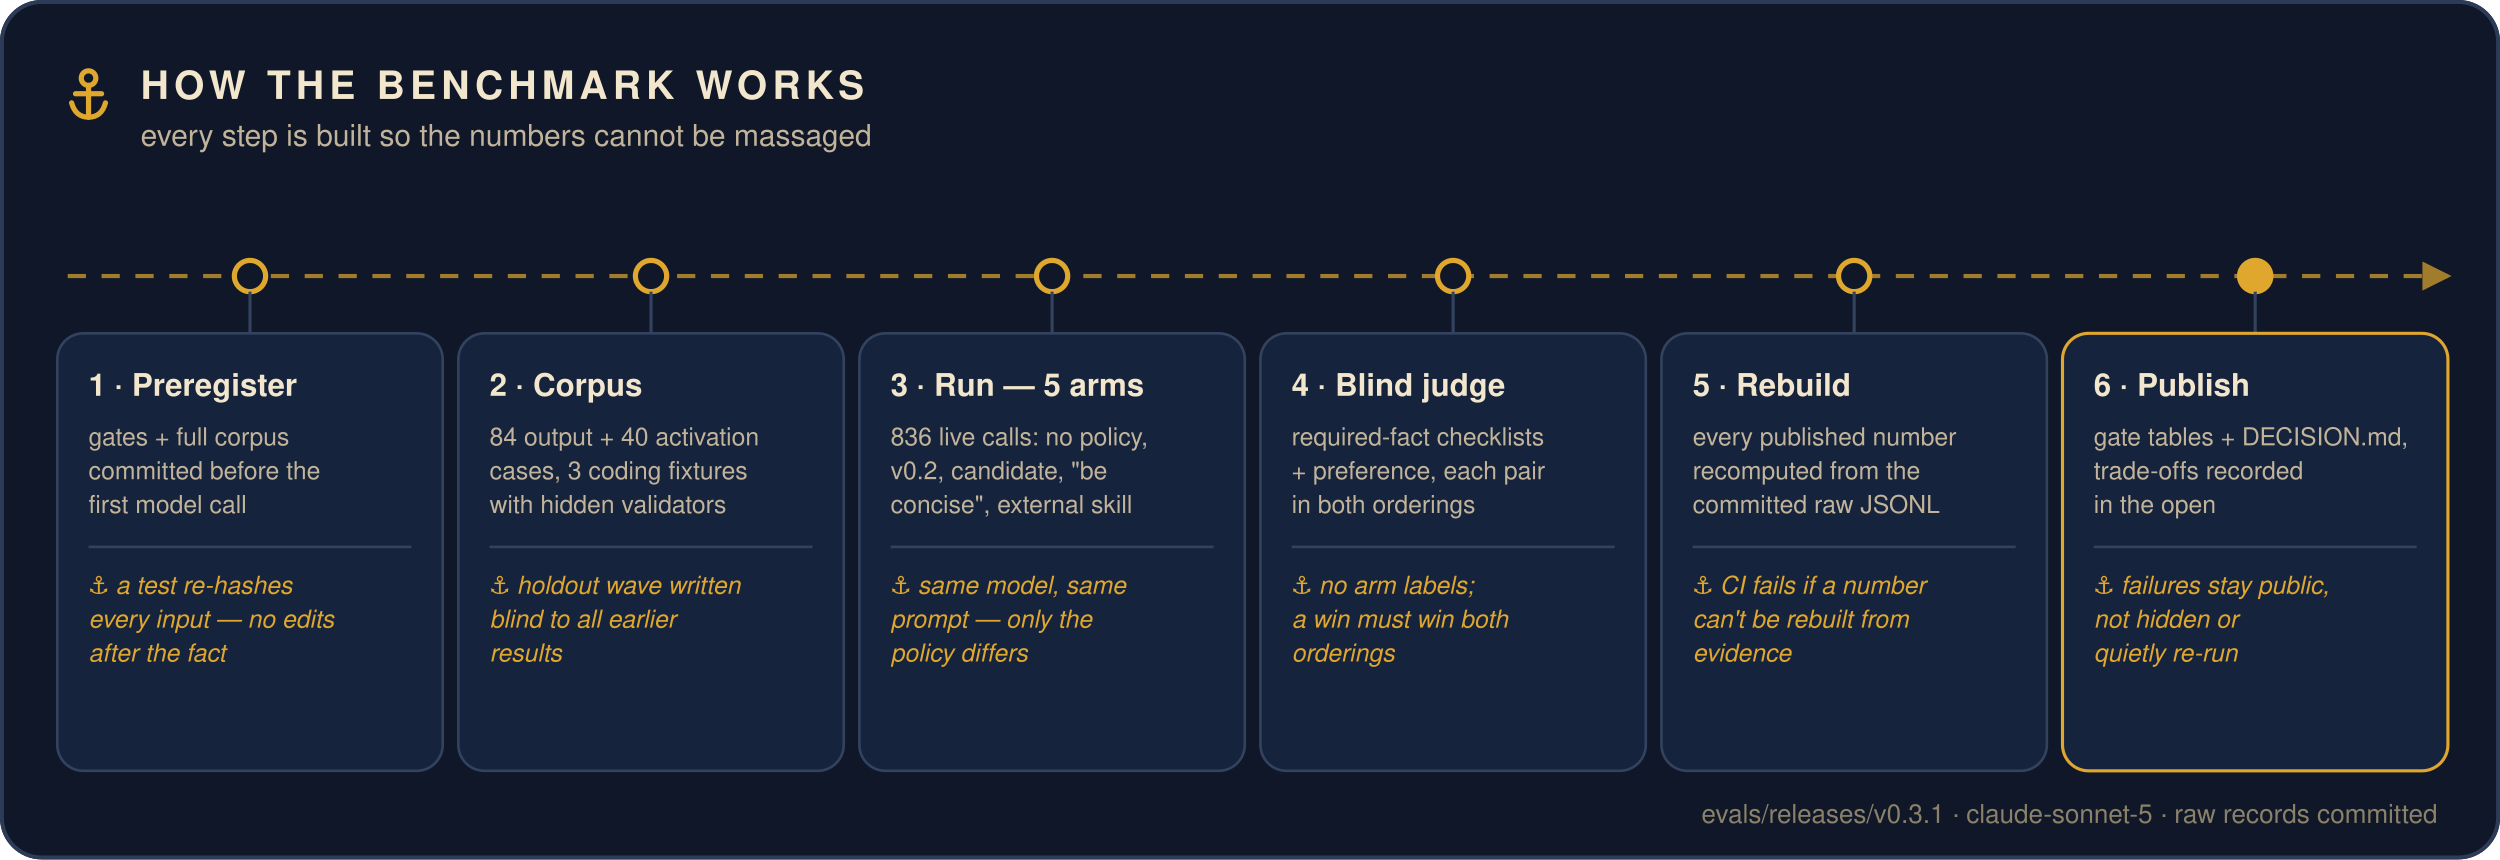
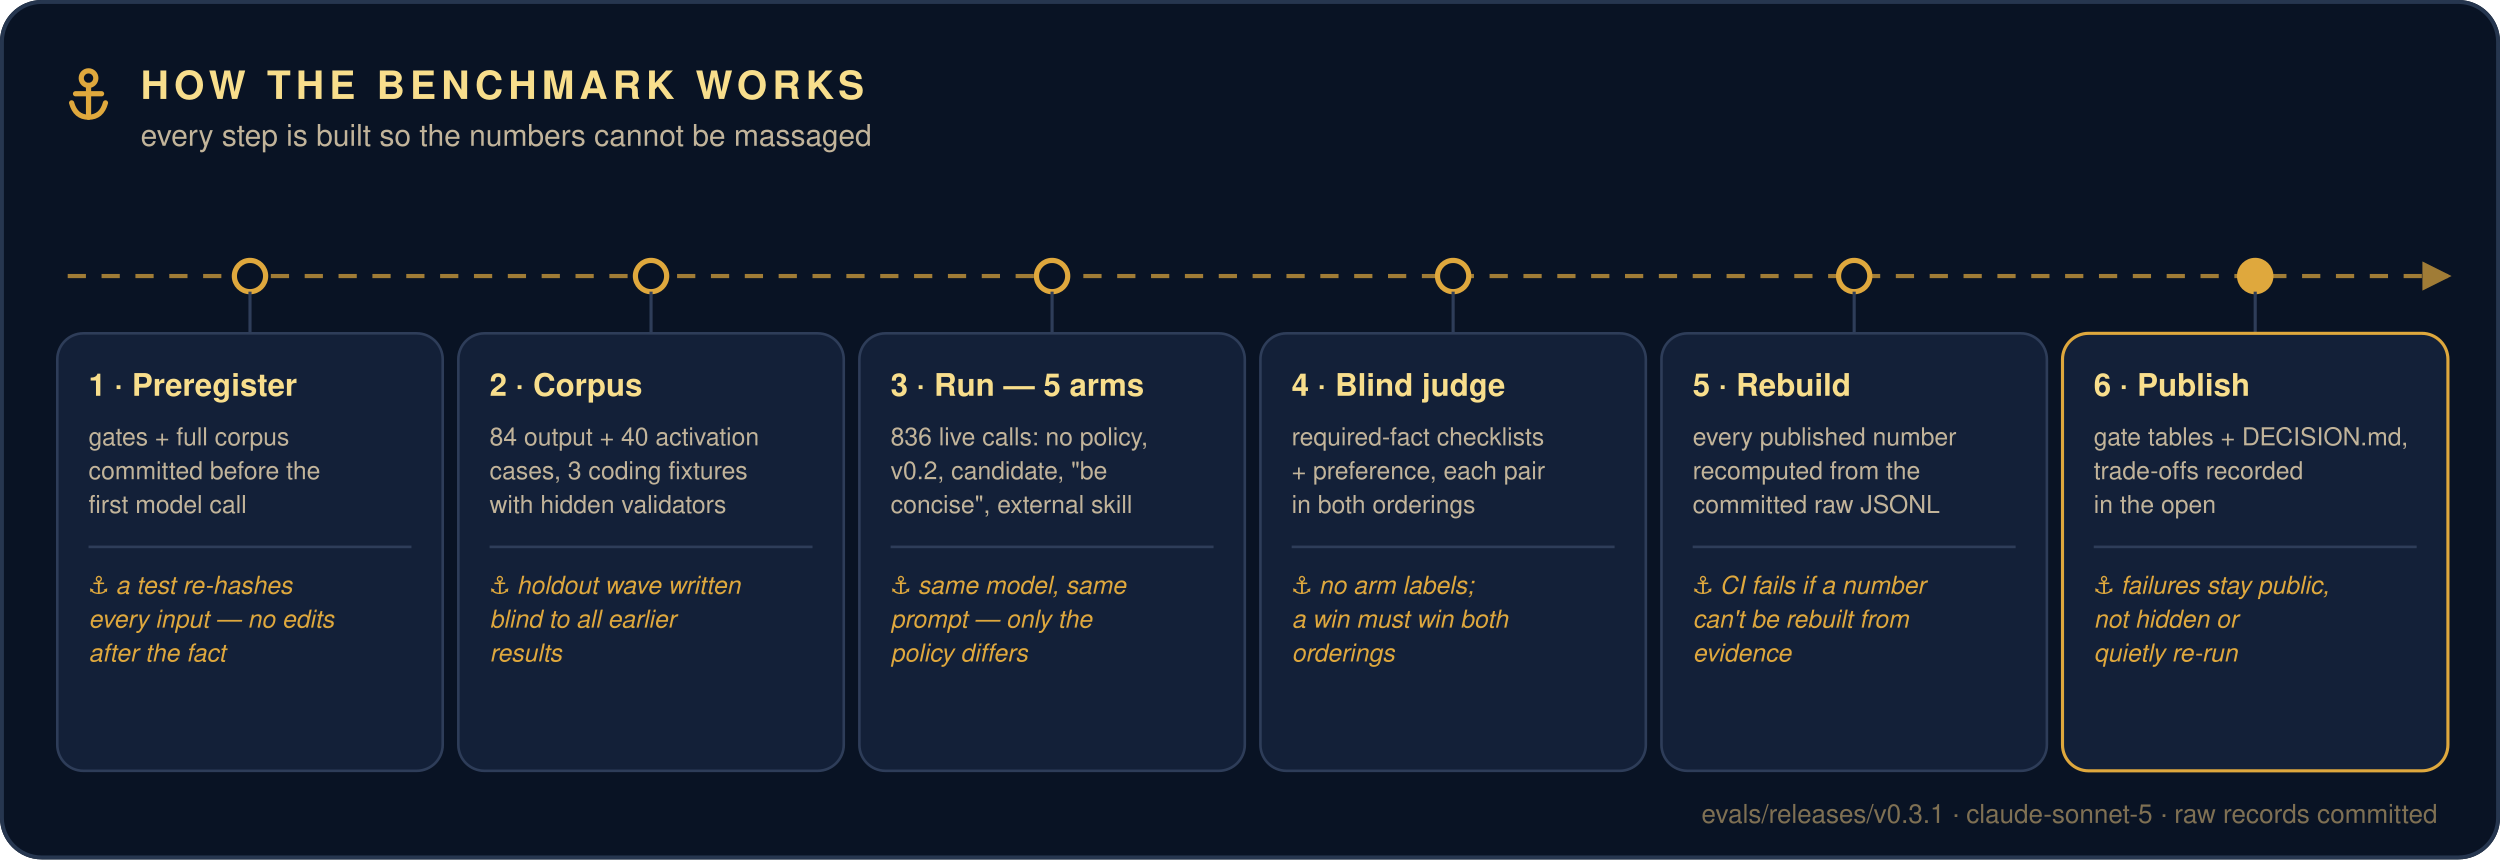
<svg xmlns="http://www.w3.org/2000/svg" width="960" height="330" viewBox="0 0 960 330" role="img" aria-label="How the benchmark works: six stages from preregistration to publication, each with a mechanism that prevents massaging the numbers">
  <style>
    text { font-family: -apple-system, "Segoe UI", Helvetica, Arial, sans-serif; }
-     .t { font-size: 12px; font-weight: 600; fill: #f2e6cc; }
+     .t { font-size: 12px; font-weight: 600; fill: #f8de8c; }
    .d { font-size: 9.5px; fill: #c2b49a; }
-     .g { font-size: 9.5px; font-style: italic; fill: #e0a72e; }
+     .g { font-size: 9.5px; font-style: italic; fill: #dfa83d; }
  </style>
-   <rect x="0" y="0" width="960" height="330" rx="16" fill="#0f1728" />
-   <rect x="0.75" y="0.75" width="958.5" height="328.5" rx="15.25" fill="none" stroke="#2c3b57" stroke-width="1.5" />
+   <rect x="0" y="0" width="960" height="330" rx="16" fill="#091324" />
+   <rect x="0.75" y="0.75" width="958.5" height="328.5" rx="15.25" fill="none" stroke="#26364f" stroke-width="1.5" />
  <defs>
    <marker id="arrow" viewBox="0 0 8 8" refX="7" refY="4" markerWidth="7" markerHeight="7" orient="auto">
-       <path d="M0,0 L8,4 L0,8 z" fill="#e0a72e" />
+       <path d="M0,0 L8,4 L0,8 z" fill="#dfa83d" />
    </marker>
  </defs>
-   <g transform="translate(26,26)" stroke="#e0a72e" stroke-width="2" fill="none" stroke-linecap="round">
+   <g transform="translate(26,26)" stroke="#dfa83d" stroke-width="2" fill="none" stroke-linecap="round">
    <circle cx="8" cy="4" r="2.8" />
    <line x1="8" y1="6.8" x2="8" y2="19" />
    <line x1="3" y1="10" x2="13" y2="10" />
    <path d="M1.5,13.5 Q3,19 8,19 Q13,19 14.5,13.5" />
  </g>
-   <text x="54" y="38" style="font-size:15px;font-weight:600;fill:#f2e6cc;letter-spacing:2px;">HOW THE BENCHMARK WORKS</text>
+   <text x="54" y="38" style="font-size:15px;font-weight:600;fill:#f8de8c;letter-spacing:2px;">HOW THE BENCHMARK WORKS</text>
  <text x="54" y="56" style="font-size:11.5px;fill:#c2b49a;">every step is built so the numbers cannot be massaged</text>
-   <line x1="26" y1="106" x2="940" y2="106" stroke="#e0a72e" stroke-width="1.6" stroke-dasharray="7 6" opacity="0.7" marker-end="url(#arrow)" />
+   <line x1="26" y1="106" x2="940" y2="106" stroke="#dfa83d" stroke-width="1.6" stroke-dasharray="7 6" opacity="0.7" marker-end="url(#arrow)" />
  <g transform="translate(22,0)">
-     <circle cx="74" cy="106" r="6" fill="#0f1728" stroke="#e0a72e" stroke-width="2" />
-     <line x1="74" y1="112" x2="74" y2="128" stroke="#33425f" stroke-width="1.2" />
-     <rect x="0" y="128" width="148" height="168" rx="10" fill="#16233c" stroke="#33425f" />
+     <circle cx="74" cy="106" r="6" fill="#091324" stroke="#dfa83d" stroke-width="2" />
+     <line x1="74" y1="112" x2="74" y2="128" stroke="#2e3d59" stroke-width="1.2" />
+     <rect x="0" y="128" width="148" height="168" rx="10" fill="#132038" stroke="#2e3d59" />
    <text x="12" y="152" class="t">1 · Preregister</text>
    <text x="12" y="171" class="d">gates + full corpus</text>
    <text x="12" y="184" class="d">committed before the</text>
    <text x="12" y="197" class="d">first model call</text>
-     <line x1="12" y1="210" x2="136" y2="210" stroke="#33425f" />
+     <line x1="12" y1="210" x2="136" y2="210" stroke="#2e3d59" />
    <text x="12" y="228" class="g">⚓ a test re-hashes</text>
    <text x="12" y="241" class="g">every input — no edits</text>
    <text x="12" y="254" class="g">after the fact</text>
  </g>
  <g transform="translate(176,0)">
-     <circle cx="74" cy="106" r="6" fill="#0f1728" stroke="#e0a72e" stroke-width="2" />
-     <line x1="74" y1="112" x2="74" y2="128" stroke="#33425f" stroke-width="1.2" />
-     <rect x="0" y="128" width="148" height="168" rx="10" fill="#16233c" stroke="#33425f" />
+     <circle cx="74" cy="106" r="6" fill="#091324" stroke="#dfa83d" stroke-width="2" />
+     <line x1="74" y1="112" x2="74" y2="128" stroke="#2e3d59" stroke-width="1.2" />
+     <rect x="0" y="128" width="148" height="168" rx="10" fill="#132038" stroke="#2e3d59" />
    <text x="12" y="152" class="t">2 · Corpus</text>
    <text x="12" y="171" class="d">84 output + 40 activation</text>
    <text x="12" y="184" class="d">cases, 3 coding fixtures</text>
    <text x="12" y="197" class="d">with hidden validators</text>
-     <line x1="12" y1="210" x2="136" y2="210" stroke="#33425f" />
+     <line x1="12" y1="210" x2="136" y2="210" stroke="#2e3d59" />
    <text x="12" y="228" class="g">⚓ holdout wave written</text>
    <text x="12" y="241" class="g">blind to all earlier</text>
    <text x="12" y="254" class="g">results</text>
  </g>
  <g transform="translate(330,0)">
-     <circle cx="74" cy="106" r="6" fill="#0f1728" stroke="#e0a72e" stroke-width="2" />
-     <line x1="74" y1="112" x2="74" y2="128" stroke="#33425f" stroke-width="1.2" />
-     <rect x="0" y="128" width="148" height="168" rx="10" fill="#16233c" stroke="#33425f" />
+     <circle cx="74" cy="106" r="6" fill="#091324" stroke="#dfa83d" stroke-width="2" />
+     <line x1="74" y1="112" x2="74" y2="128" stroke="#2e3d59" stroke-width="1.2" />
+     <rect x="0" y="128" width="148" height="168" rx="10" fill="#132038" stroke="#2e3d59" />
    <text x="12" y="152" class="t">3 · Run — 5 arms</text>
    <text x="12" y="171" class="d">836 live calls: no policy,</text>
    <text x="12" y="184" class="d">v0.2, candidate, "be</text>
    <text x="12" y="197" class="d">concise", external skill</text>
-     <line x1="12" y1="210" x2="136" y2="210" stroke="#33425f" />
+     <line x1="12" y1="210" x2="136" y2="210" stroke="#2e3d59" />
    <text x="12" y="228" class="g">⚓ same model, same</text>
    <text x="12" y="241" class="g">prompt — only the</text>
    <text x="12" y="254" class="g">policy differs</text>
  </g>
  <g transform="translate(484,0)">
-     <circle cx="74" cy="106" r="6" fill="#0f1728" stroke="#e0a72e" stroke-width="2" />
-     <line x1="74" y1="112" x2="74" y2="128" stroke="#33425f" stroke-width="1.2" />
-     <rect x="0" y="128" width="148" height="168" rx="10" fill="#16233c" stroke="#33425f" />
+     <circle cx="74" cy="106" r="6" fill="#091324" stroke="#dfa83d" stroke-width="2" />
+     <line x1="74" y1="112" x2="74" y2="128" stroke="#2e3d59" stroke-width="1.2" />
+     <rect x="0" y="128" width="148" height="168" rx="10" fill="#132038" stroke="#2e3d59" />
    <text x="12" y="152" class="t">4 · Blind judge</text>
    <text x="12" y="171" class="d">required-fact checklists</text>
    <text x="12" y="184" class="d">+ preference, each pair</text>
    <text x="12" y="197" class="d">in both orderings</text>
-     <line x1="12" y1="210" x2="136" y2="210" stroke="#33425f" />
+     <line x1="12" y1="210" x2="136" y2="210" stroke="#2e3d59" />
    <text x="12" y="228" class="g">⚓ no arm labels;</text>
    <text x="12" y="241" class="g">a win must win both</text>
    <text x="12" y="254" class="g">orderings</text>
  </g>
  <g transform="translate(638,0)">
-     <circle cx="74" cy="106" r="6" fill="#0f1728" stroke="#e0a72e" stroke-width="2" />
-     <line x1="74" y1="112" x2="74" y2="128" stroke="#33425f" stroke-width="1.2" />
-     <rect x="0" y="128" width="148" height="168" rx="10" fill="#16233c" stroke="#33425f" />
+     <circle cx="74" cy="106" r="6" fill="#091324" stroke="#dfa83d" stroke-width="2" />
+     <line x1="74" y1="112" x2="74" y2="128" stroke="#2e3d59" stroke-width="1.2" />
+     <rect x="0" y="128" width="148" height="168" rx="10" fill="#132038" stroke="#2e3d59" />
    <text x="12" y="152" class="t">5 · Rebuild</text>
    <text x="12" y="171" class="d">every published number</text>
    <text x="12" y="184" class="d">recomputed from the</text>
    <text x="12" y="197" class="d">committed raw JSONL</text>
-     <line x1="12" y1="210" x2="136" y2="210" stroke="#33425f" />
+     <line x1="12" y1="210" x2="136" y2="210" stroke="#2e3d59" />
    <text x="12" y="228" class="g">⚓ CI fails if a number</text>
    <text x="12" y="241" class="g">can't be rebuilt from</text>
    <text x="12" y="254" class="g">evidence</text>
  </g>
  <g transform="translate(792,0)">
-     <circle cx="74" cy="106" r="6" fill="#e0a72e" stroke="#e0a72e" stroke-width="2" />
-     <line x1="74" y1="112" x2="74" y2="128" stroke="#33425f" stroke-width="1.2" />
-     <rect x="0" y="128" width="148" height="168" rx="10" fill="#16233c" stroke="#e0a72e" stroke-width="1.2" />
+     <circle cx="74" cy="106" r="6" fill="#dfa83d" stroke="#dfa83d" stroke-width="2" />
+     <line x1="74" y1="112" x2="74" y2="128" stroke="#2e3d59" stroke-width="1.2" />
+     <rect x="0" y="128" width="148" height="168" rx="10" fill="#132038" stroke="#dfa83d" stroke-width="1.2" />
    <text x="12" y="152" class="t">6 · Publish</text>
    <text x="12" y="171" class="d">gate tables + DECISION.md,</text>
    <text x="12" y="184" class="d">trade-offs recorded</text>
    <text x="12" y="197" class="d">in the open</text>
-     <line x1="12" y1="210" x2="136" y2="210" stroke="#33425f" />
+     <line x1="12" y1="210" x2="136" y2="210" stroke="#2e3d59" />
    <text x="12" y="228" class="g">⚓ failures stay public,</text>
    <text x="12" y="241" class="g">not hidden or</text>
    <text x="12" y="254" class="g">quietly re-run</text>
  </g>
-   <text x="936" y="316" text-anchor="end" style="font-size:10px;fill:#8a8168;">evals/releases/v0.3.1 · claude-sonnet-5 · raw records committed</text>
+   <text x="936" y="316" text-anchor="end" style="font-size:10px;fill:#7f7053;">evals/releases/v0.3.1 · claude-sonnet-5 · raw records committed</text>
</svg>
